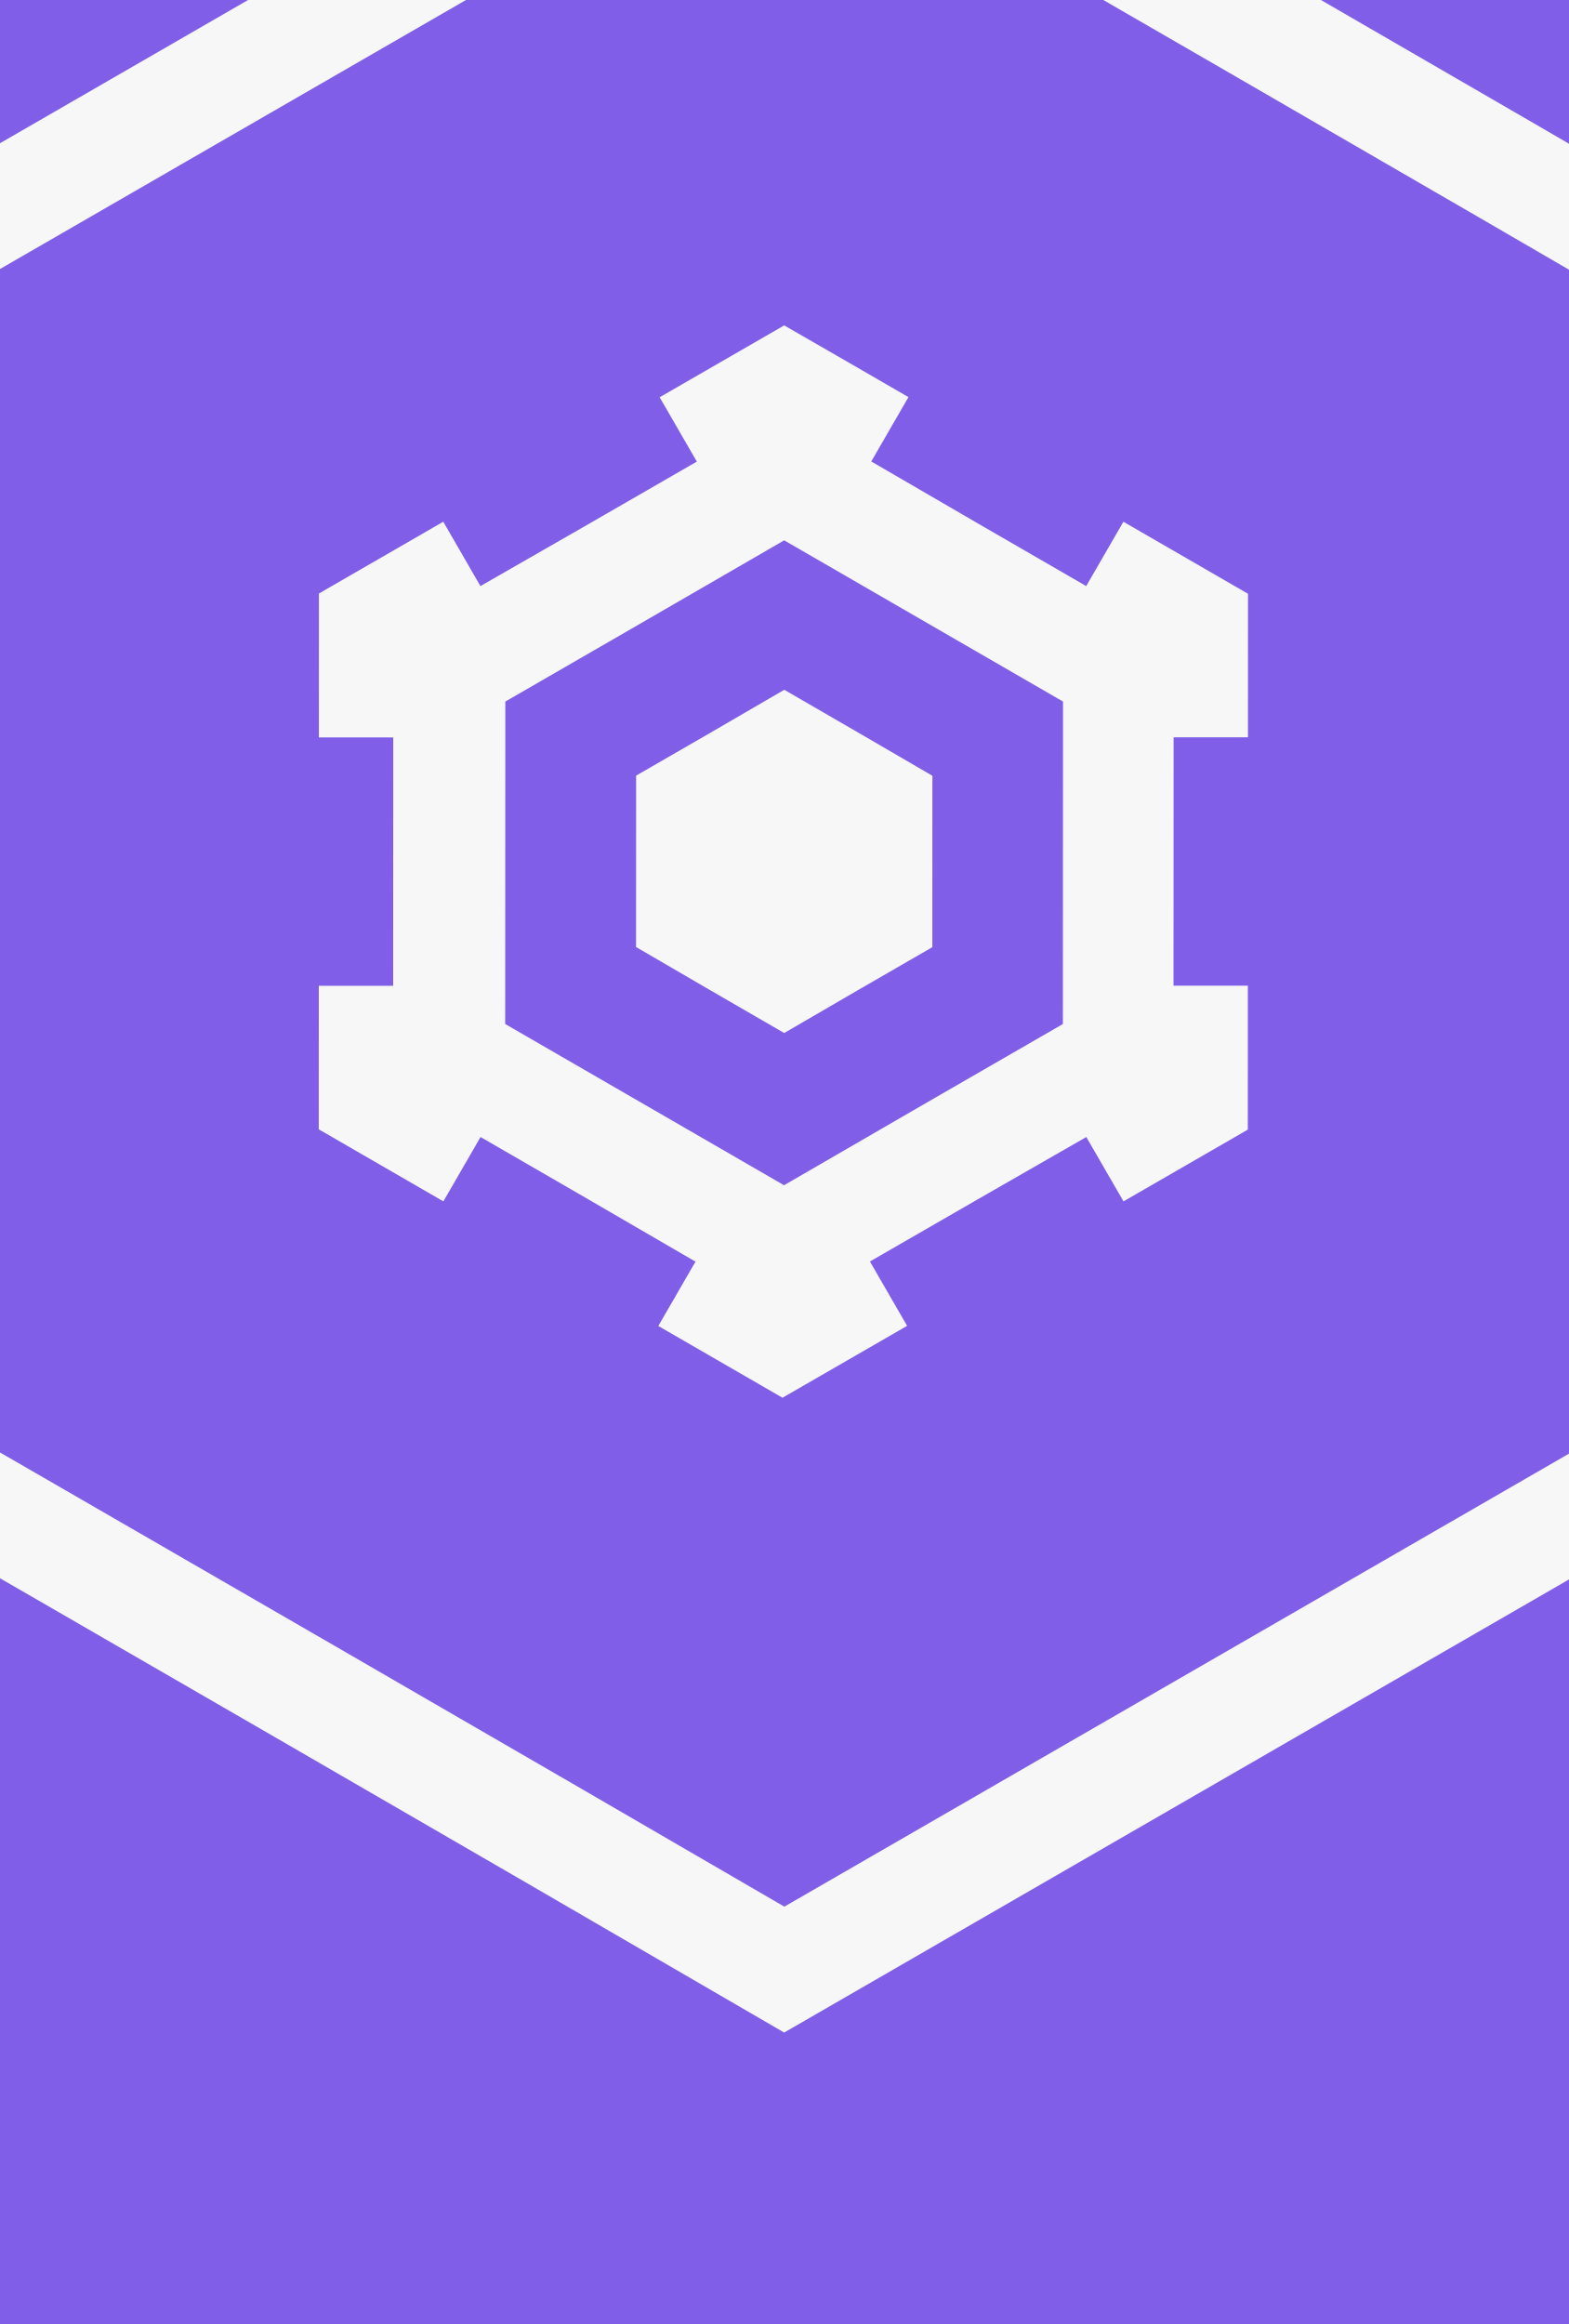
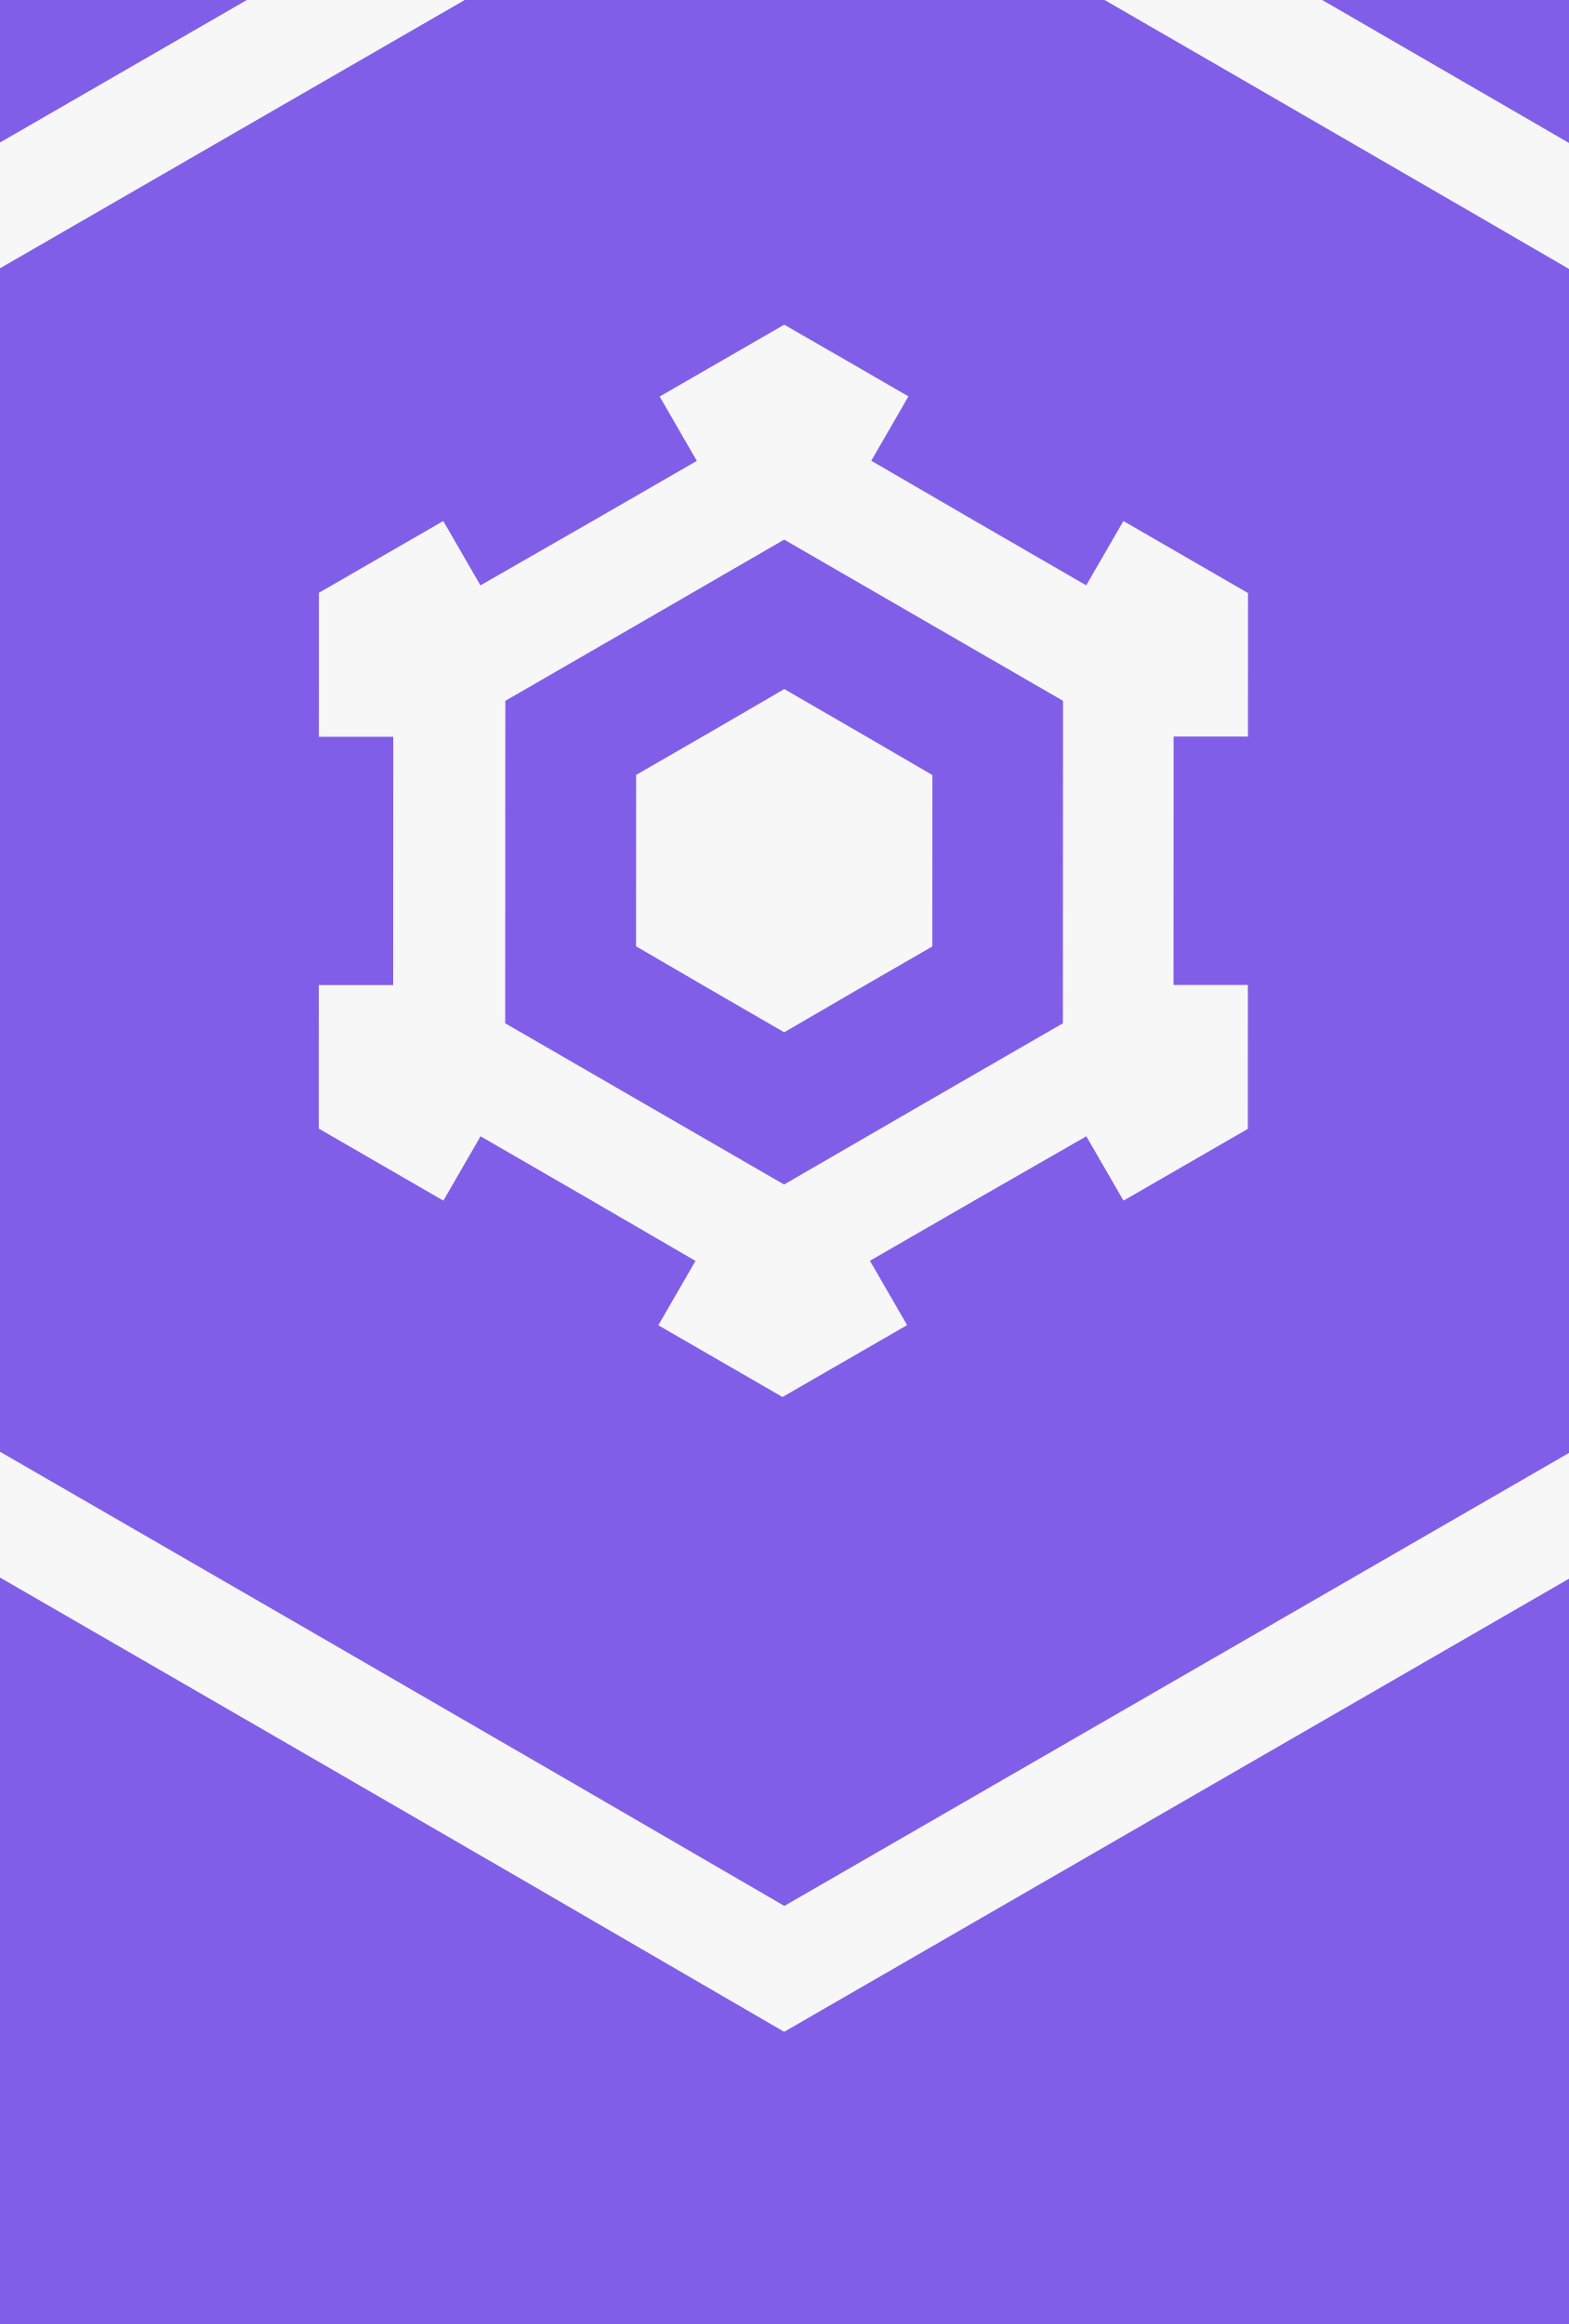
- <svg xmlns="http://www.w3.org/2000/svg" viewBox="0 367 1080 1600" height="100%" width="100%" version="1.1">
+ <svg xmlns="http://www.w3.org/2000/svg" viewBox="0 367.5 1080 1600" height="100%" width="100%" version="1.1">
  <defs />
  <g transform="translate(0,867.6378)">
    <path fill="#805ee7" d="m1230-1140v2460h-1380v-2460h1380z" />
  </g>
  <g transform="translate(0,840)">
    <path d="M1200,502c-220,127-440,254-660,381-220-128-440-255-660-382,0.103-254,0.206-508,0.308-763,220-127,440-254,660-381,220,127,440,254,660,382-0.103,254-0.206,508-0.308,762z" stroke="#f7f7f7" stroke-linecap="butt" stroke-miterlimit="4" stroke-width="75" fill="none" />
  </g>
  <path d="m540,591c-28.6,16.5-57.2,33-85.8,49.5,8.52,14.8,17,29.5,25.6,44.3-49.5,28.6-99,57.1-149,85.7-8.53-14.8-17.1-29.5-25.6-44.3-28.5,16.5-57.1,32.9-85.6,49.4-0.01,33-0.021,66.1-0.031,99.1h51.2c-0.021,57.2-0.042,114-0.062,171h-51.2c-0.01,32.9-0.021,65.9-0.031,98.8,28.6,16.5,57.2,33.1,85.8,49.6,8.53-14.8,17.1-29.5,25.6-44.3,49.5,28.6,99,57.2,148,85.8-8.52,14.8-17,29.5-25.6,44.3,28.5,16.5,57,33,85.5,49.4,28.6-16.5,57.2-33,85.8-49.5-8.52-14.8-17-29.5-25.6-44.3,49.5-28.6,99-57.1,149-85.7,8.53,14.8,17.1,29.5,25.6,44.3,28.5-16.5,57.1-32.9,85.6-49.4,0.01-33,0.021-66.1,0.031-99.1h-51.2c0.021-57.2,0.042-114,0.062-171h51.2c0.01-32.9,0.021-65.9,0.031-98.8-28.6-16.5-57.2-33-85.8-49.6-8.53,14.8-17.1,29.5-25.6,44.3-49.5-28.6-99-57.2-148-85.8,8.53-14.8,17.1-29.5,25.6-44.3-28.5-16.5-57-33-85.6-49.4zm-0.062,148c64,37,128,74,192,111-0.031,74-0.062,148-0.094,222-64.1,36.9-128,73.9-192,111-64-37-128-74-192-111,0.031-74,0.062-148,0.094-222,64.1-37,128-73.9,192-111z" fill="#f7f7f7" />
  <path fill="#f7f7f7" d="m438,901c34.2-19.7,68.3-39.4,102-59.1,34.1,19.7,68.3,39.5,102,59.2-0.016,39.4-0.032,78.9-0.048,118-34.2,19.7-68.3,39.4-102,59.1-34.1-19.7-68.3-39.5-102-59.2,0.016-39.4,0.032-78.9,0.048-118z" />
</svg>
